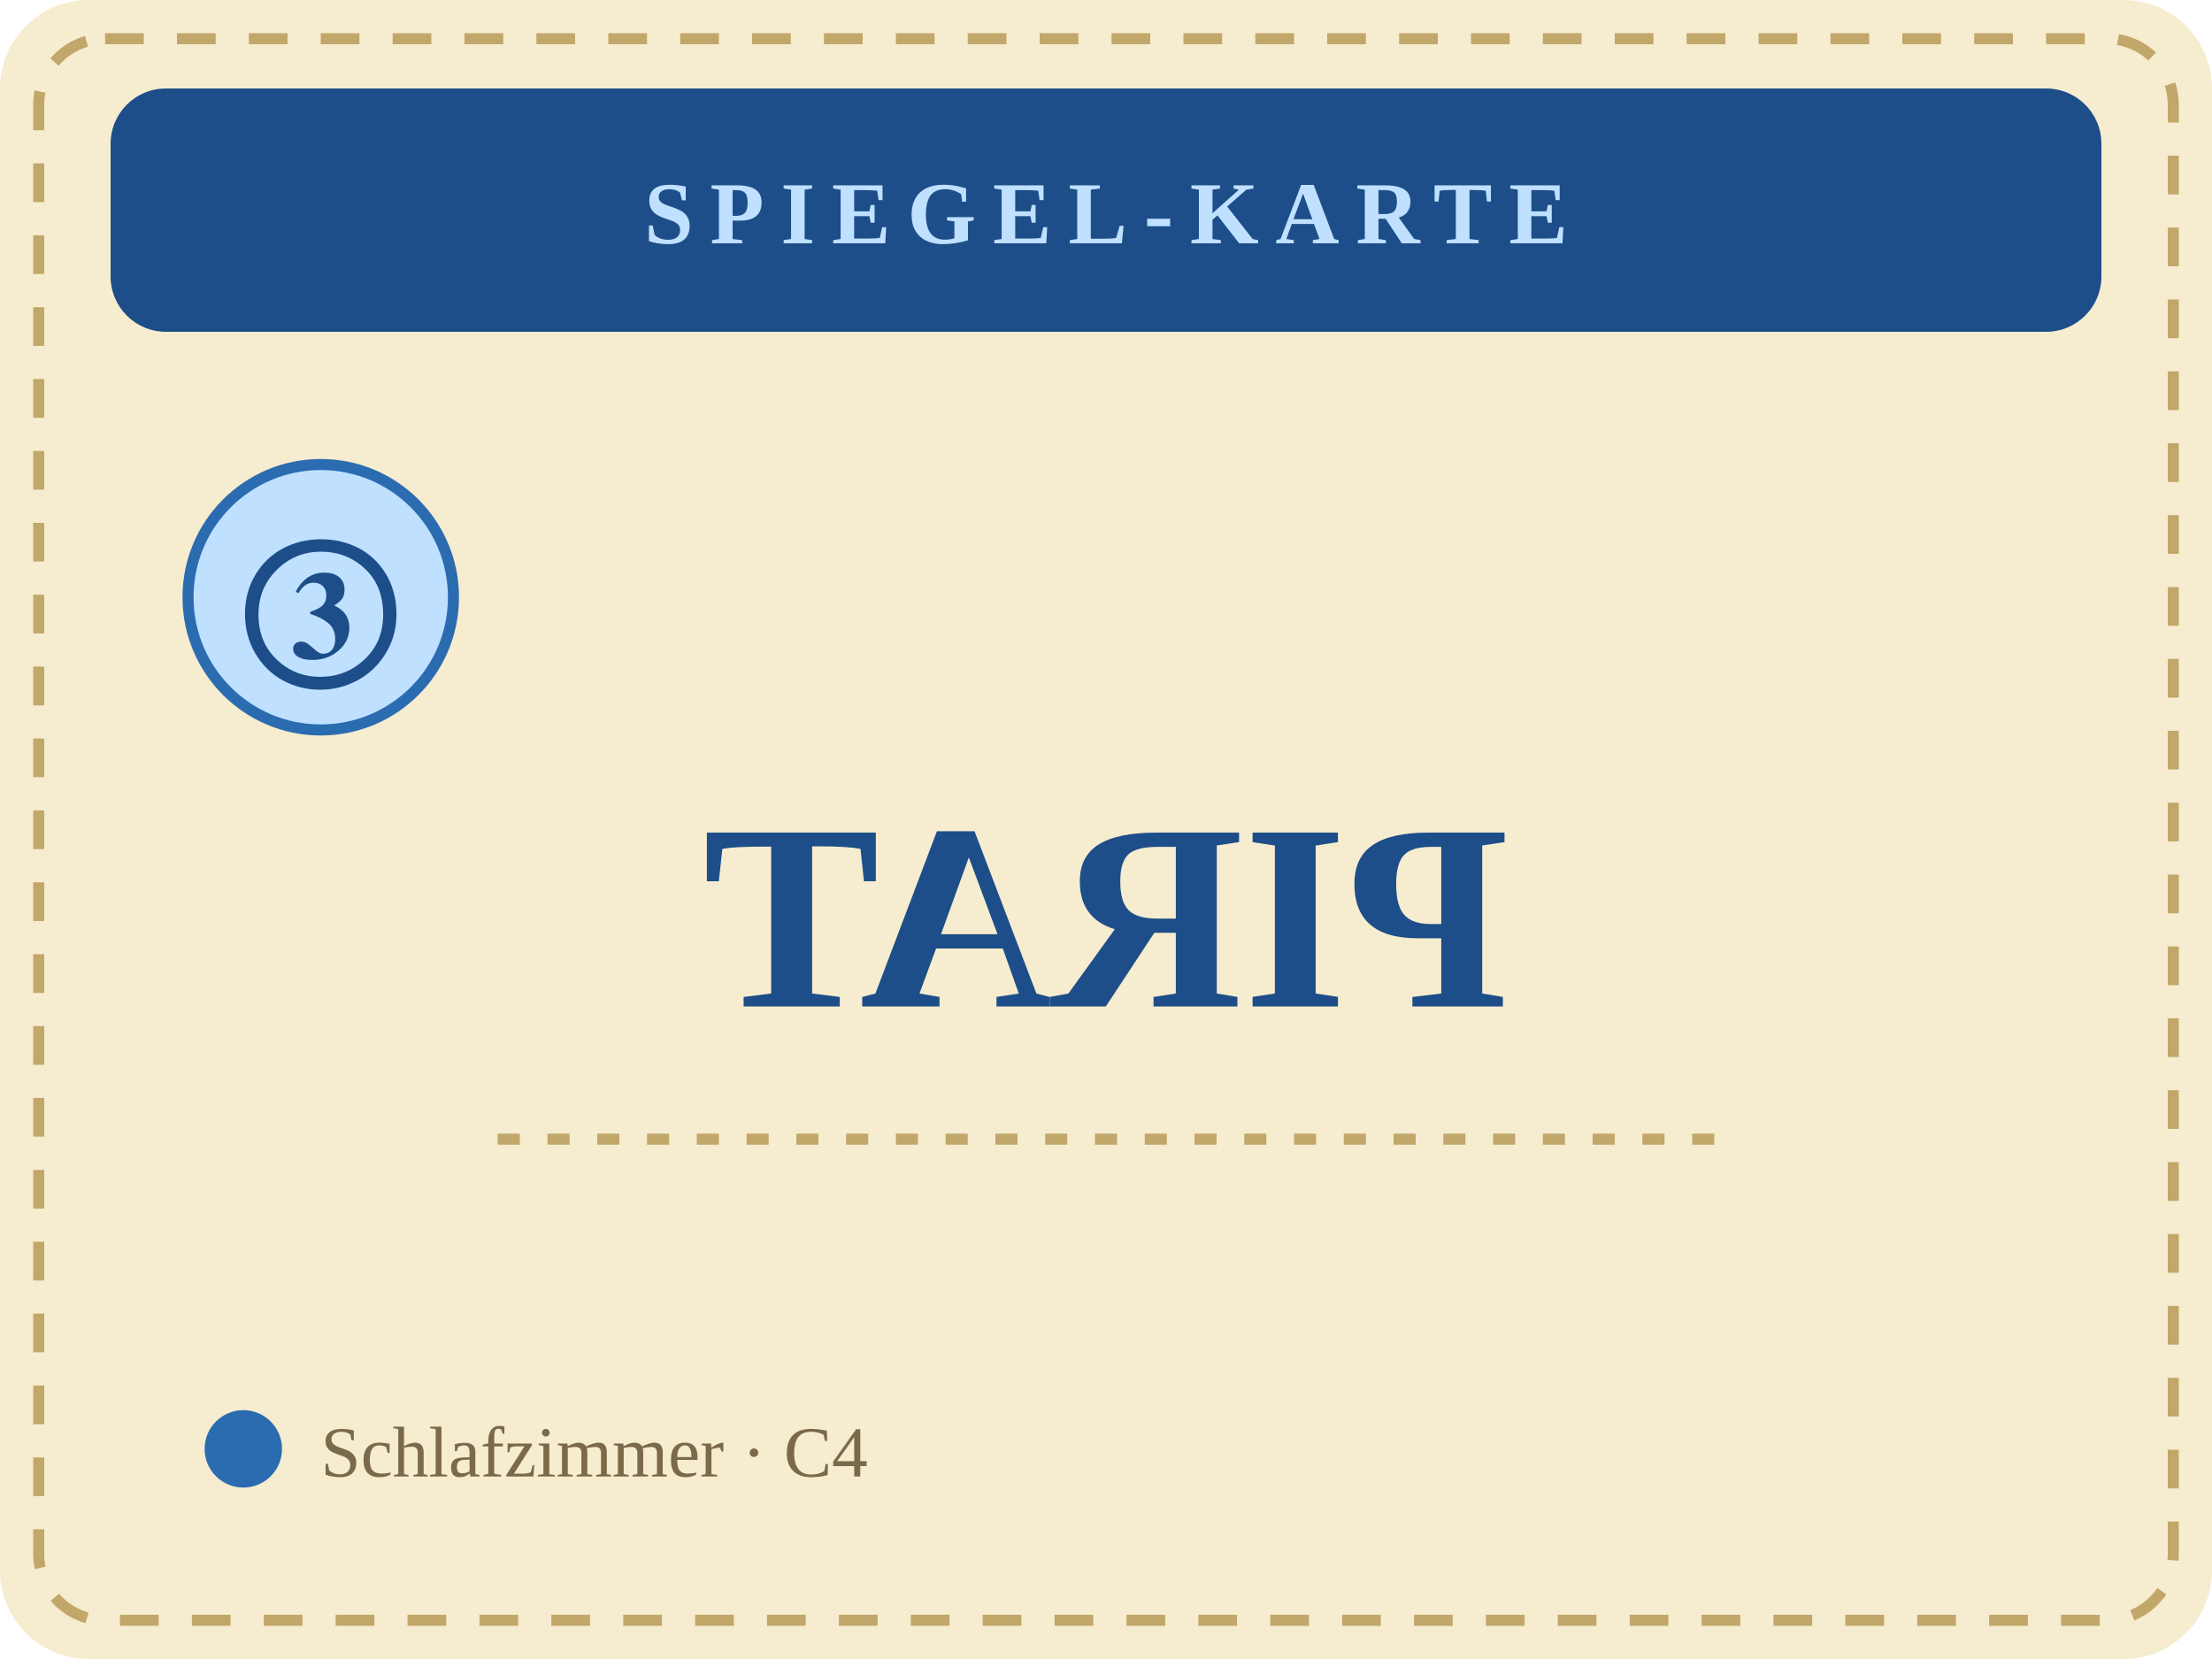
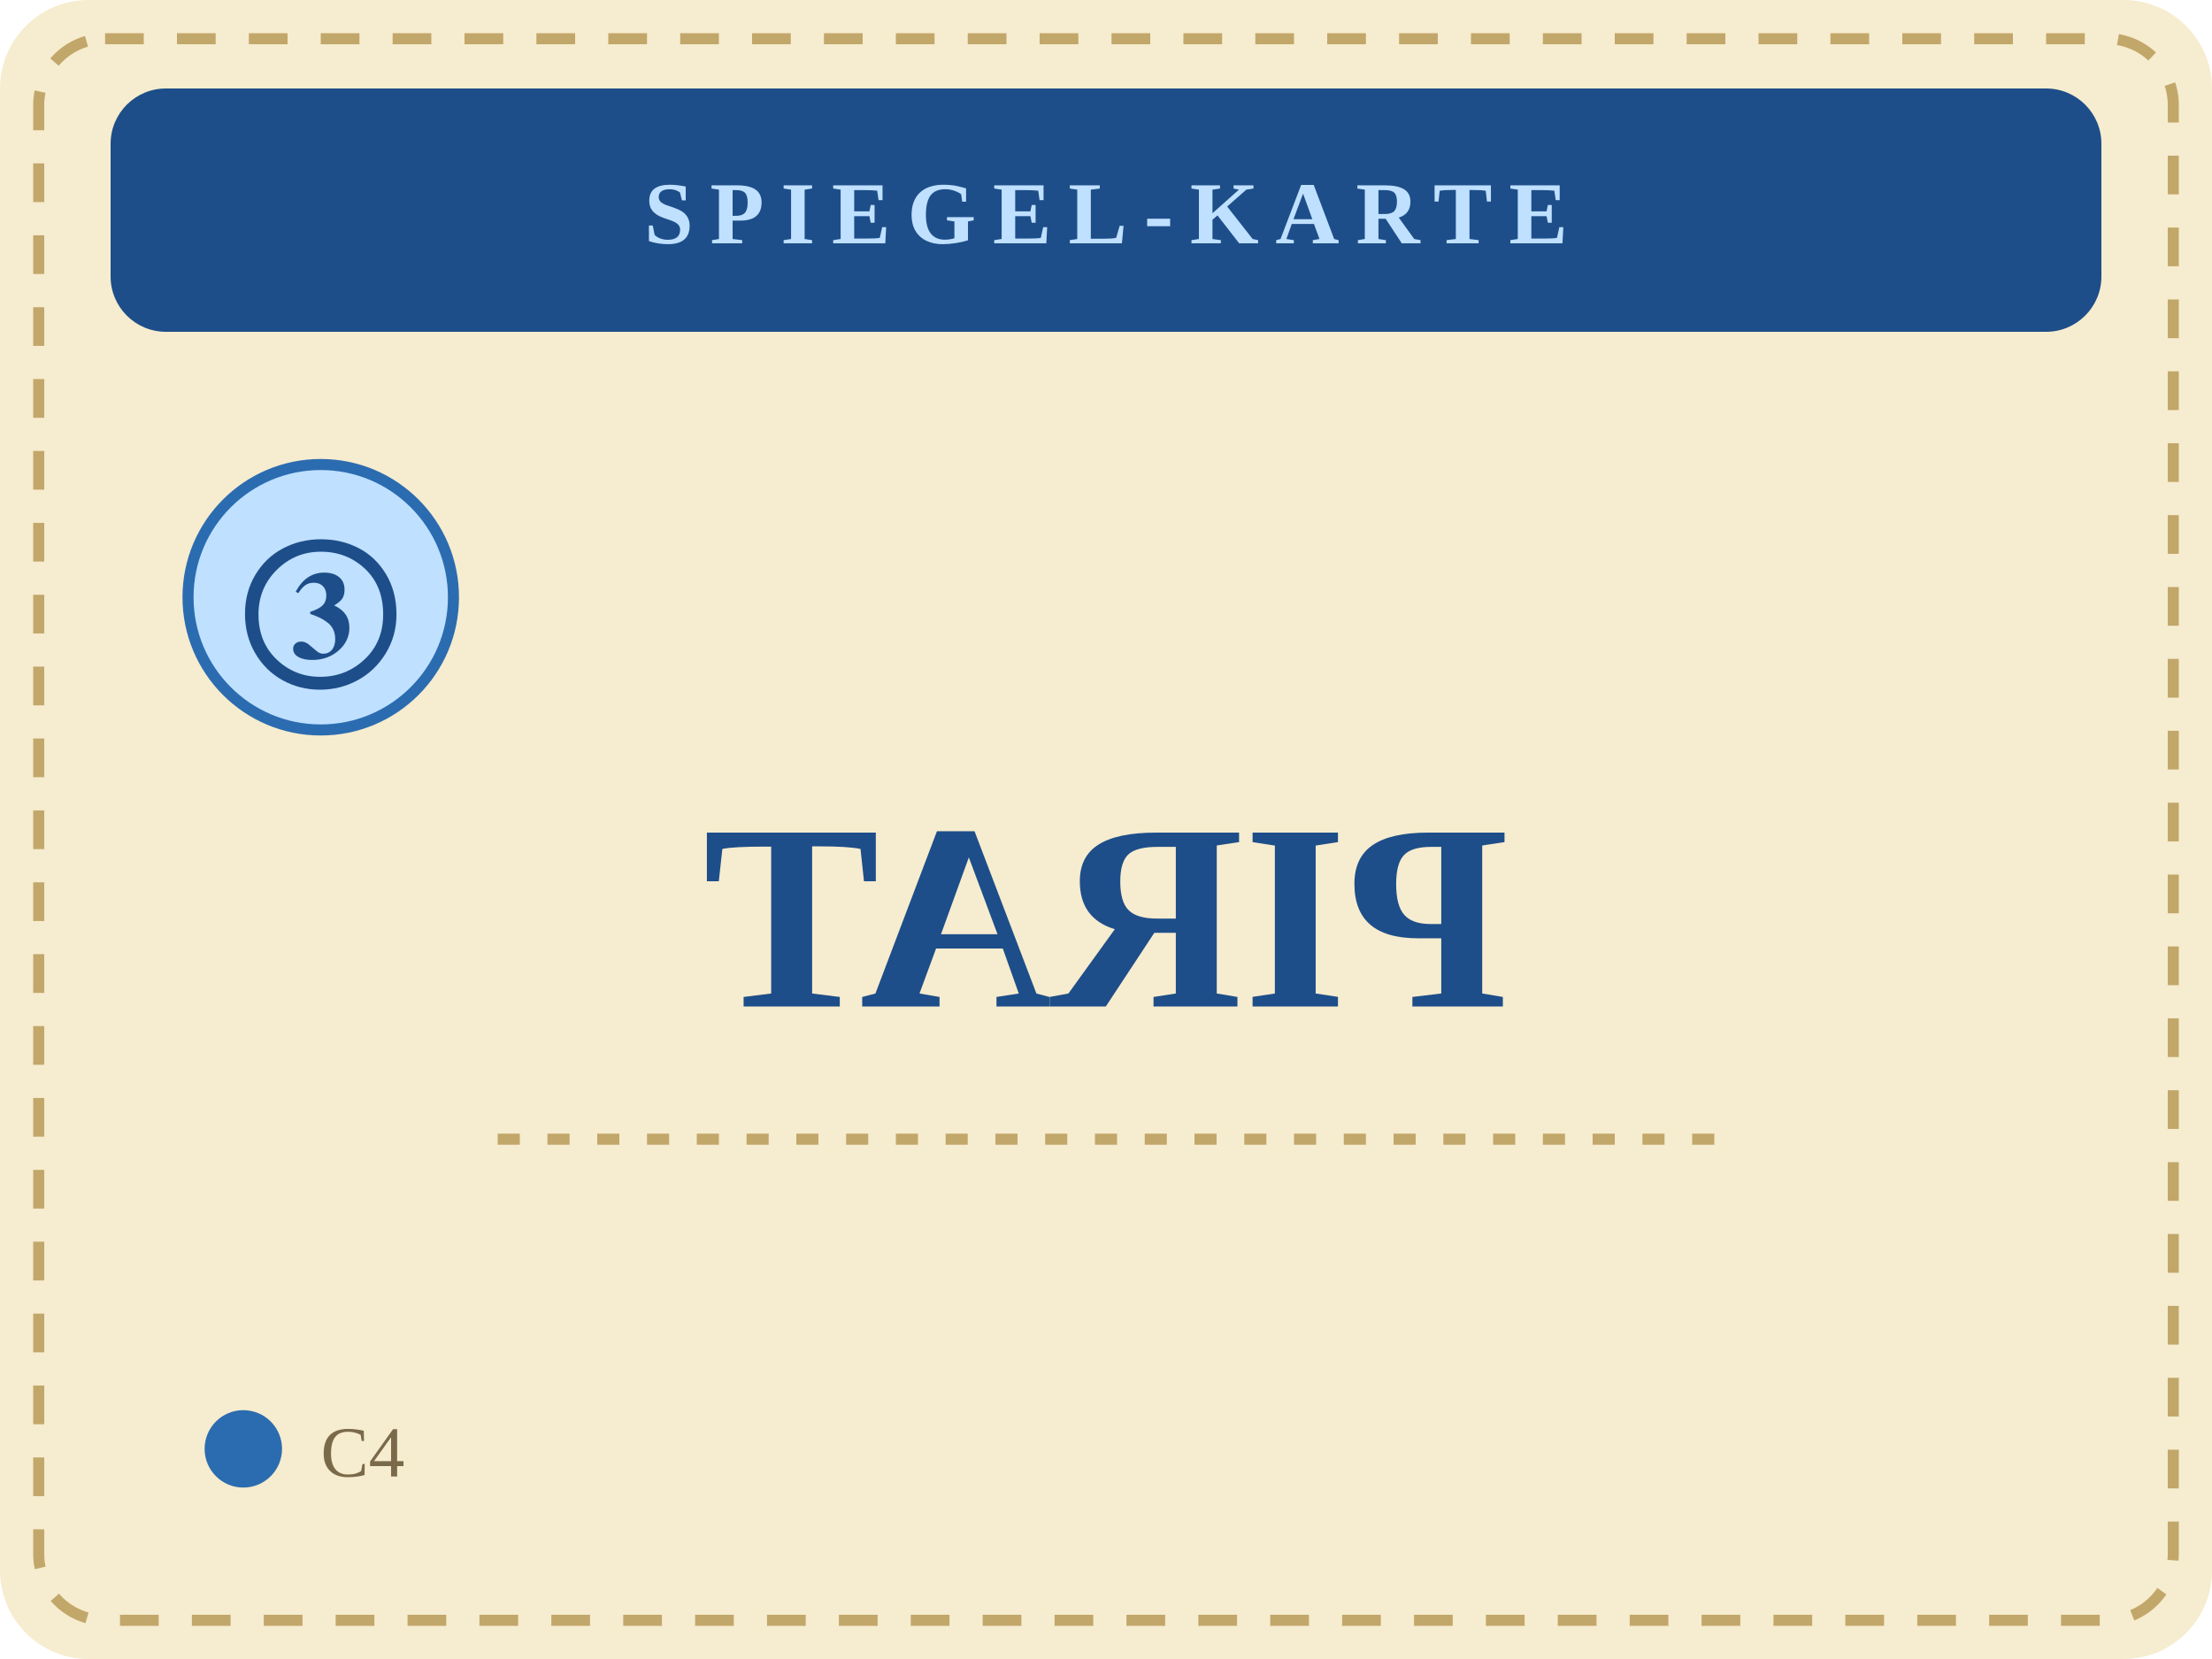
<svg xmlns="http://www.w3.org/2000/svg" viewBox="0 0 400 300" width="100mm" height="75mm" font-family="Georgia, 'Times New Roman', serif">
  <rect x="0" y="0" width="400" height="300" rx="16" fill="#f6eccf" />
  <rect x="7" y="7" width="386" height="286" rx="12" fill="none" stroke="#c2a76a" stroke-width="2" stroke-dasharray="7 6" />
  <rect x="20" y="16" width="360" height="44" rx="10" fill="#1d4e89" />
  <text x="200" y="44" text-anchor="middle" fill="#bfe0ff" font-size="16" letter-spacing="3" font-weight="700">SPIEGEL-KARTE</text>
  <circle cx="58" cy="108" r="24" fill="#bfe0ff" stroke="#2b6cb0" stroke-width="2" />
  <text x="58" y="119" text-anchor="middle" fill="#1d4e89" font-size="30" font-weight="700">③</text>
  <text x="0" y="0" text-anchor="middle" transform="translate(200,182) scale(-1,1)" font-size="48" font-weight="700" fill="#1d4e89">PIRAT</text>
  <line x1="90" y1="206" x2="310" y2="206" stroke="#c2a76a" stroke-width="2" stroke-dasharray="4 5" />
  <circle cx="44" cy="262" r="7" fill="#2b6cb0" />
-   <text x="58" y="267" fill="#7a6a4a" font-size="13">Schlafzimmer · C4</text>
+   <text x="58" y="267" fill="#7a6a4a" font-size="13">C4</text>
</svg>
